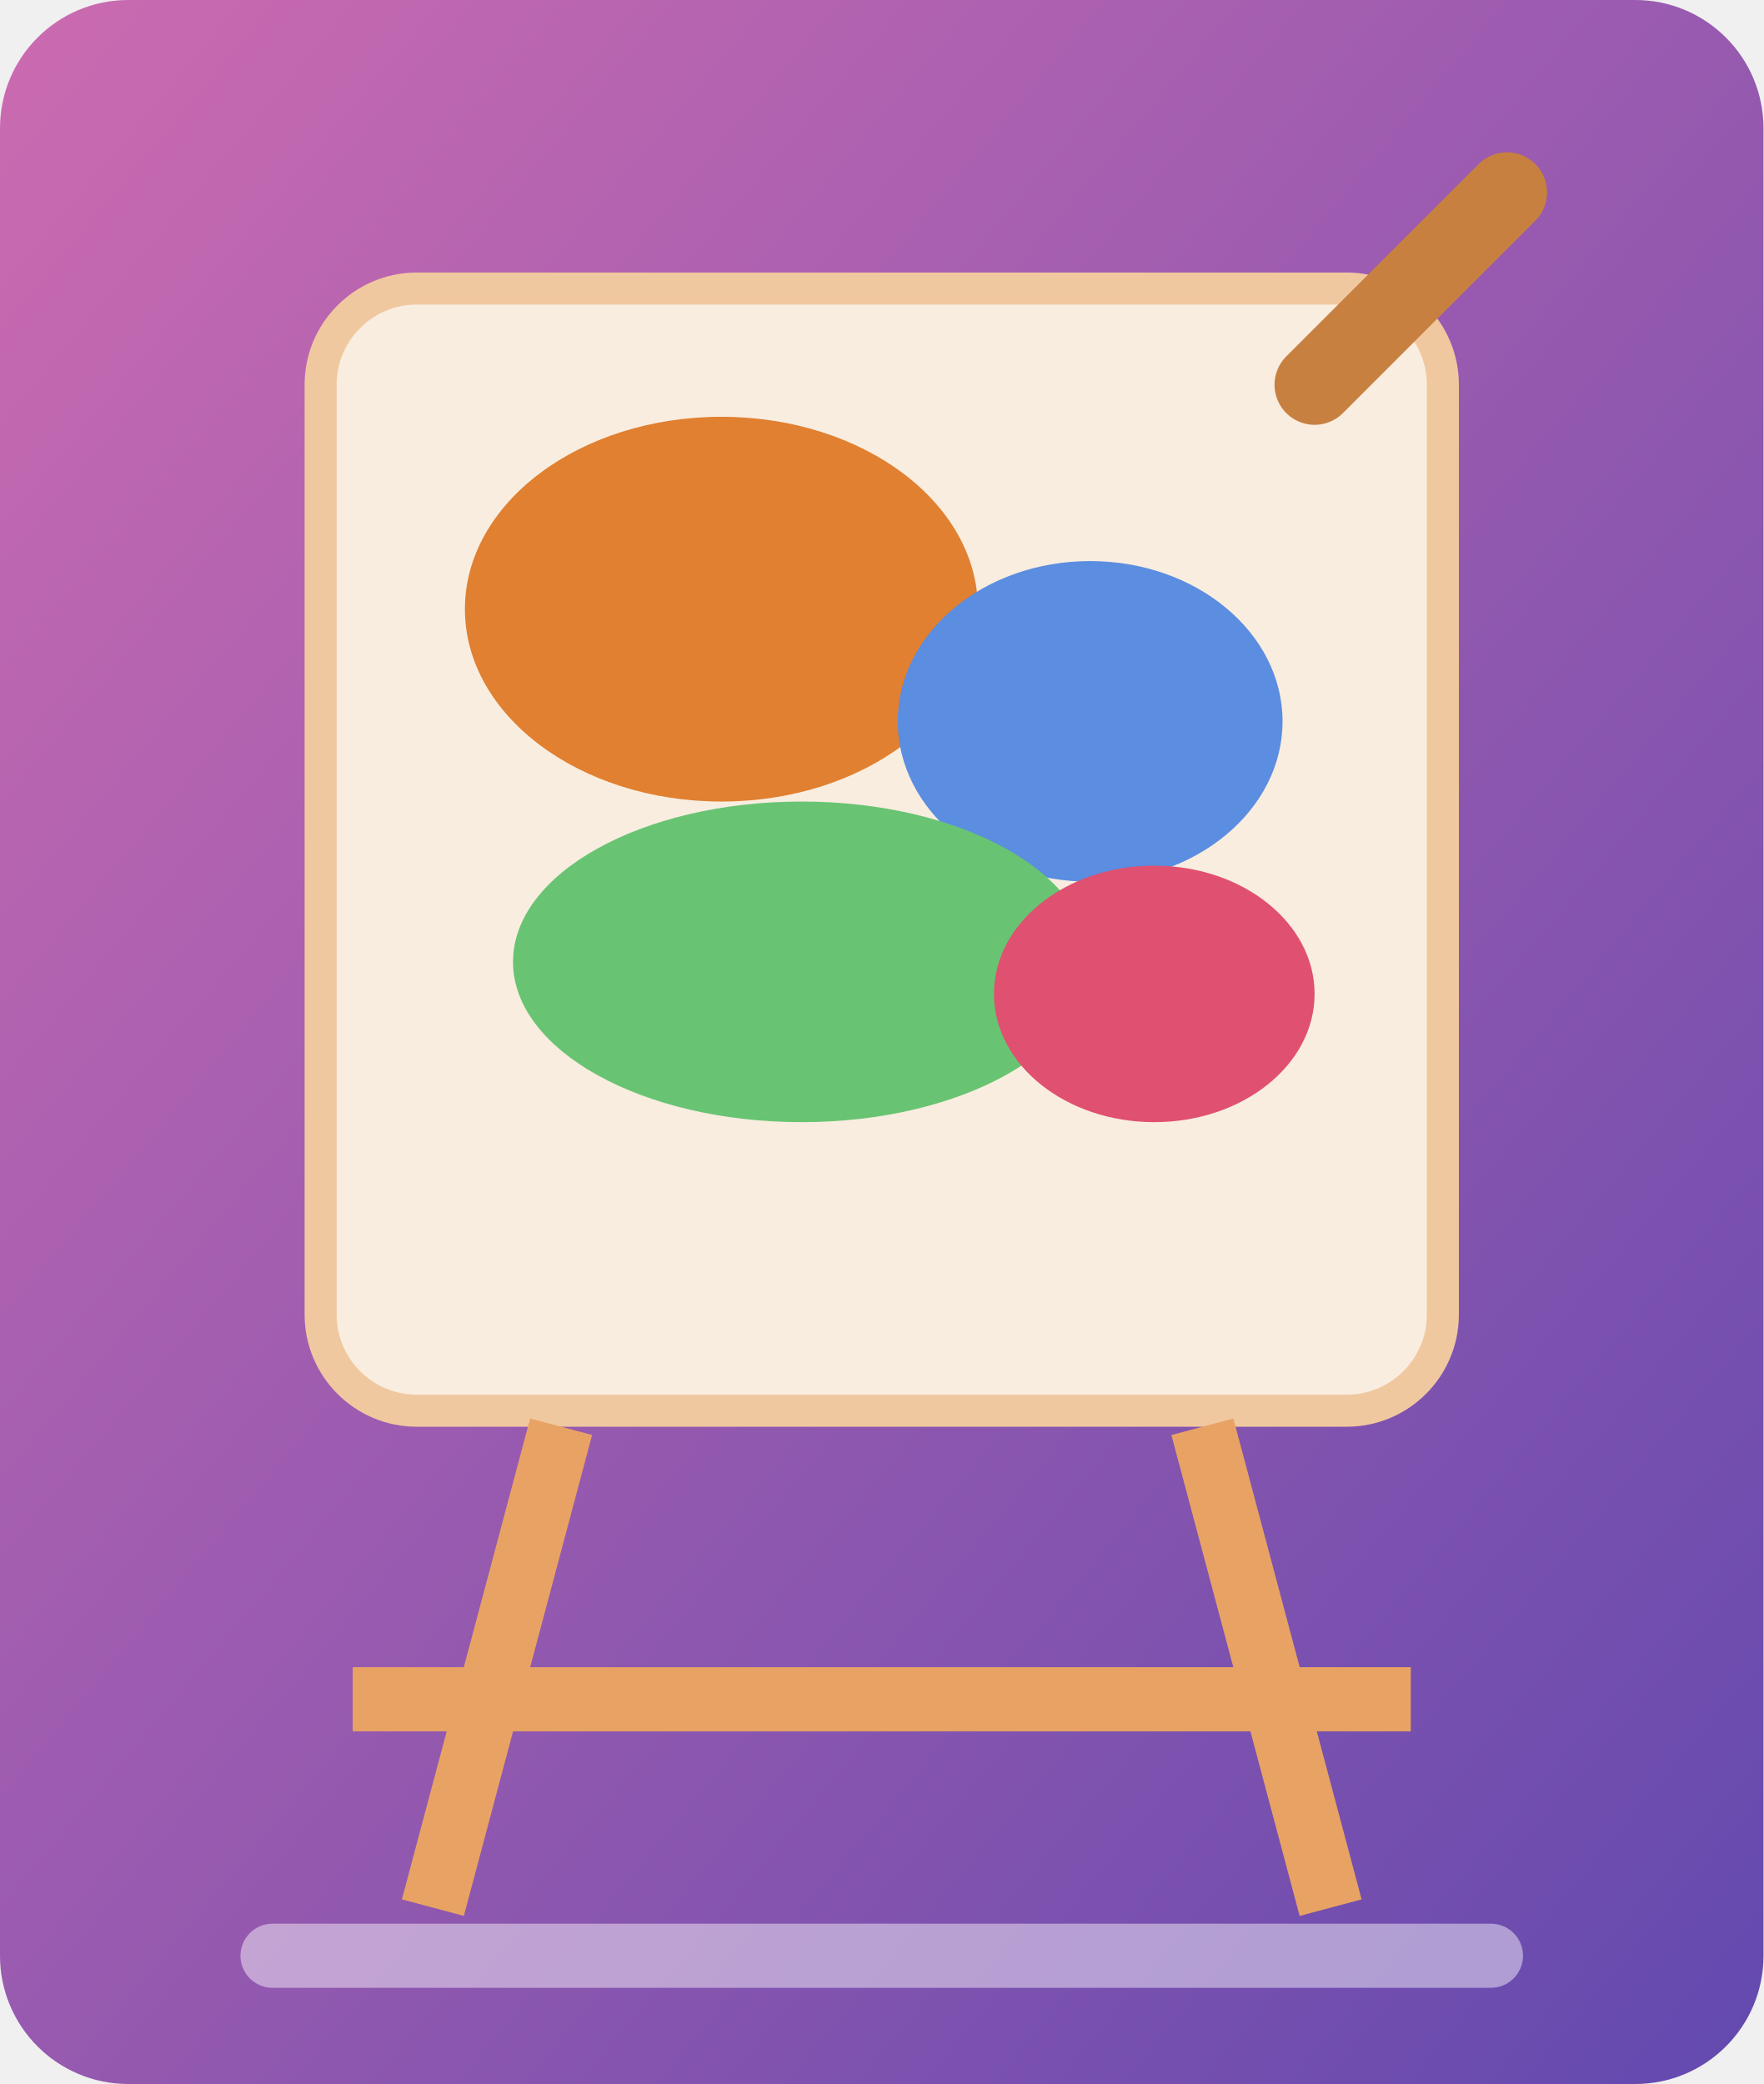
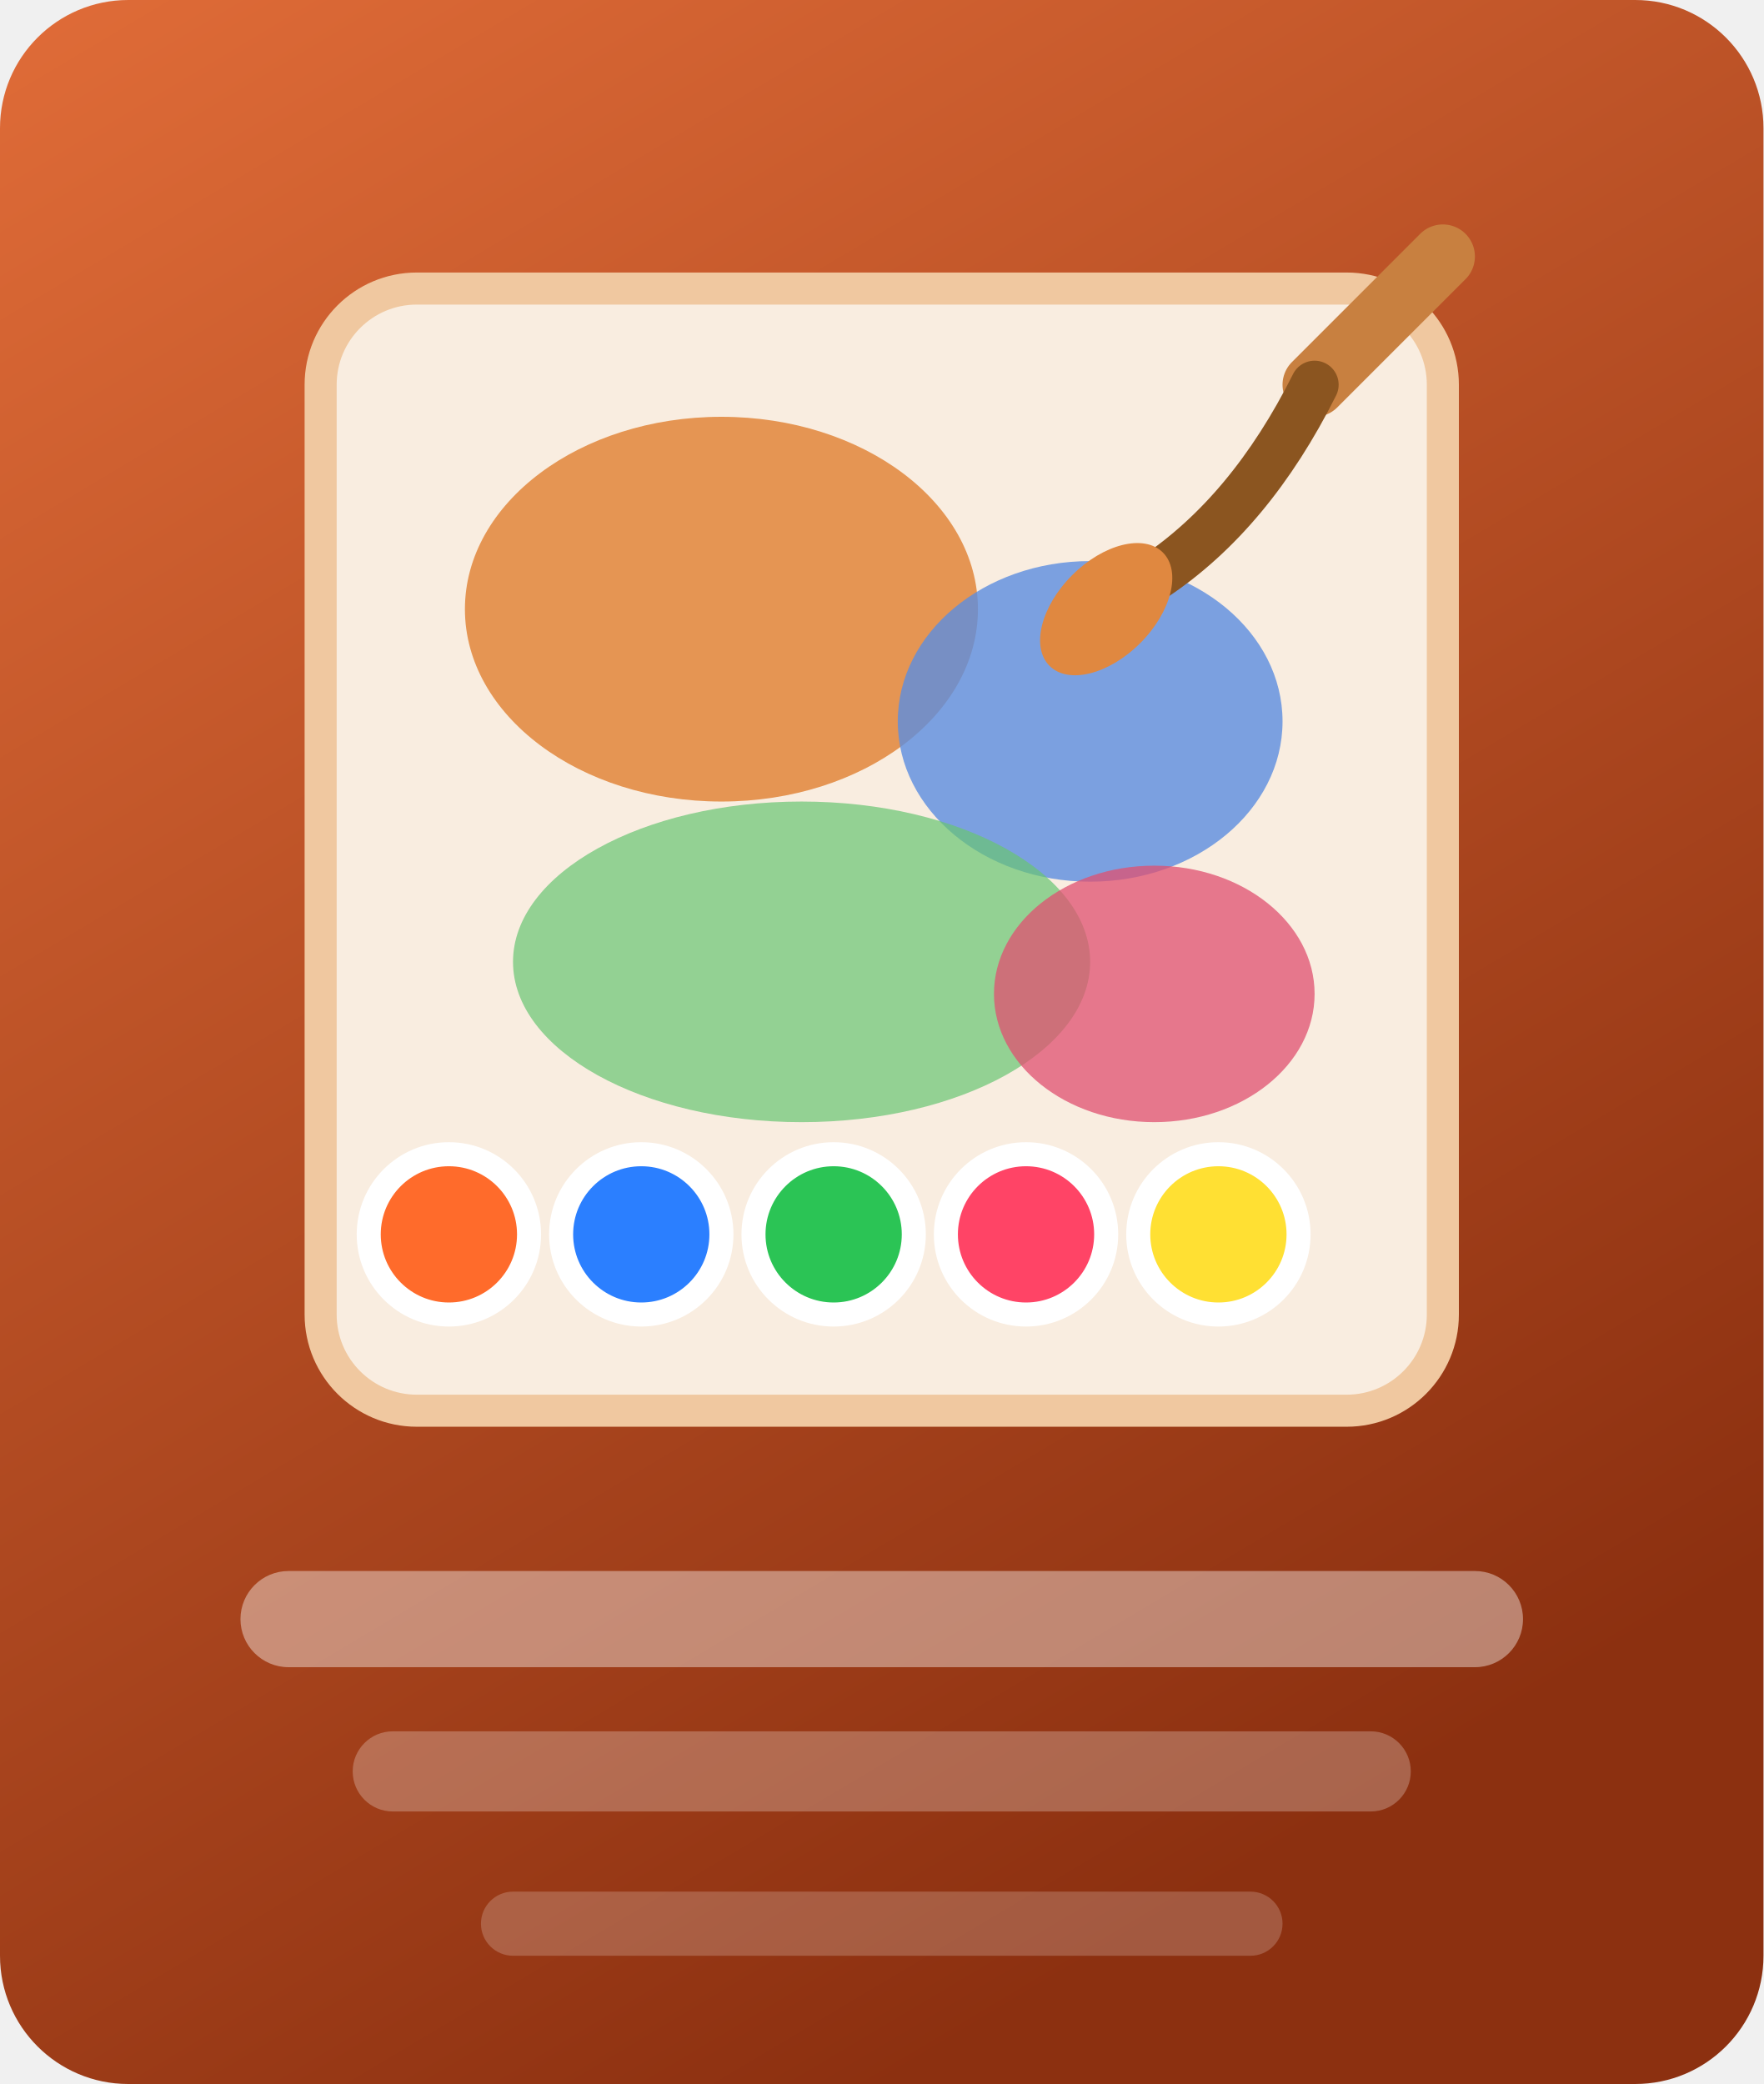
<svg xmlns="http://www.w3.org/2000/svg" viewBox="0 0 110 130">
  <defs>
-     <linearGradient id="b" x2="1" y2="1">
-       <stop stop-color="#cc6bb0" />
-       <stop offset="1" stop-color="#6249af" />
+     <linearGradient id="bg3" x2="0.5" y2="1">
+       <stop stop-color="#e06c38" />
+       <stop offset="1" stop-color="#8c3010" />
    </linearGradient>
  </defs>
-   <rect width="110" height="130" rx="8" fill="url(#b)" />
+   <rect width="110" height="130" rx="8" fill="url(#bg3)" />
  <rect x="20" y="18" width="70" height="70" rx="6" fill="#f9ede0" stroke="#f0c8a0" stroke-width="2" />
-   <ellipse cx="45" cy="38" rx="16" ry="12" fill="#e08030" />
-   <ellipse cx="68" cy="45" rx="12" ry="10" fill="#5b8de0" />
-   <ellipse cx="50" cy="60" rx="18" ry="10" fill="#68c472" />
-   <ellipse cx="72" cy="62" rx="10" ry="8" fill="#e05070" />
-   <path d="M82 24L94 12" stroke="#c88040" stroke-width="5" stroke-linecap="round" />
-   <path d="M35 89L27 119M75 89L83 119M22 106h66" stroke="#e8a364" stroke-width="4" fill="none" />
-   <rect x="15" y="120" width="80" height="4" rx="2" fill="white" opacity=".45" />
+   <ellipse cx="45" cy="38" rx="16" ry="12" fill="#e08030" opacity="0.8" />
+   <ellipse cx="68" cy="45" rx="12" ry="10" fill="#5b8de0" opacity="0.8" />
+   <ellipse cx="50" cy="60" rx="18" ry="10" fill="#68c472" opacity="0.7" />
+   <ellipse cx="72" cy="62" rx="10" ry="8" fill="#e05070" opacity="0.75" />
+   <g>
+     <circle cx="28" cy="77" r="5" fill="#ff6b2b" stroke="white" stroke-width="1.5" />
+     <circle cx="40" cy="77" r="5" fill="#2b7fff" stroke="white" stroke-width="1.5" />
+     <circle cx="52" cy="77" r="5" fill="#2bc455" stroke="white" stroke-width="1.5" />
+     <circle cx="64" cy="77" r="5" fill="#ff4466" stroke="white" stroke-width="1.5" />
+     <circle cx="76" cy="77" r="5" fill="#ffe033" stroke="white" stroke-width="1.5" />
+   </g>
+   <path d="M82 24L90 16" stroke="#c88040" stroke-width="4" stroke-linecap="round" />
+   <path d="M82 24Q78 32 72 36" stroke="#8b5520" stroke-width="3" stroke-linecap="round" />
+   <ellipse cx="69" cy="38" rx="5" ry="3" fill="#e08840" transform="rotate(-45 69 38)" />
+   <rect x="15" y="98" width="80" height="6" rx="3" fill="white" opacity="0.4" />
+   <rect x="22" y="108" width="66" height="5" rx="2.5" fill="white" opacity="0.25" />
+   <rect x="30" y="118" width="50" height="4" rx="2" fill="white" opacity="0.2" />
</svg>
